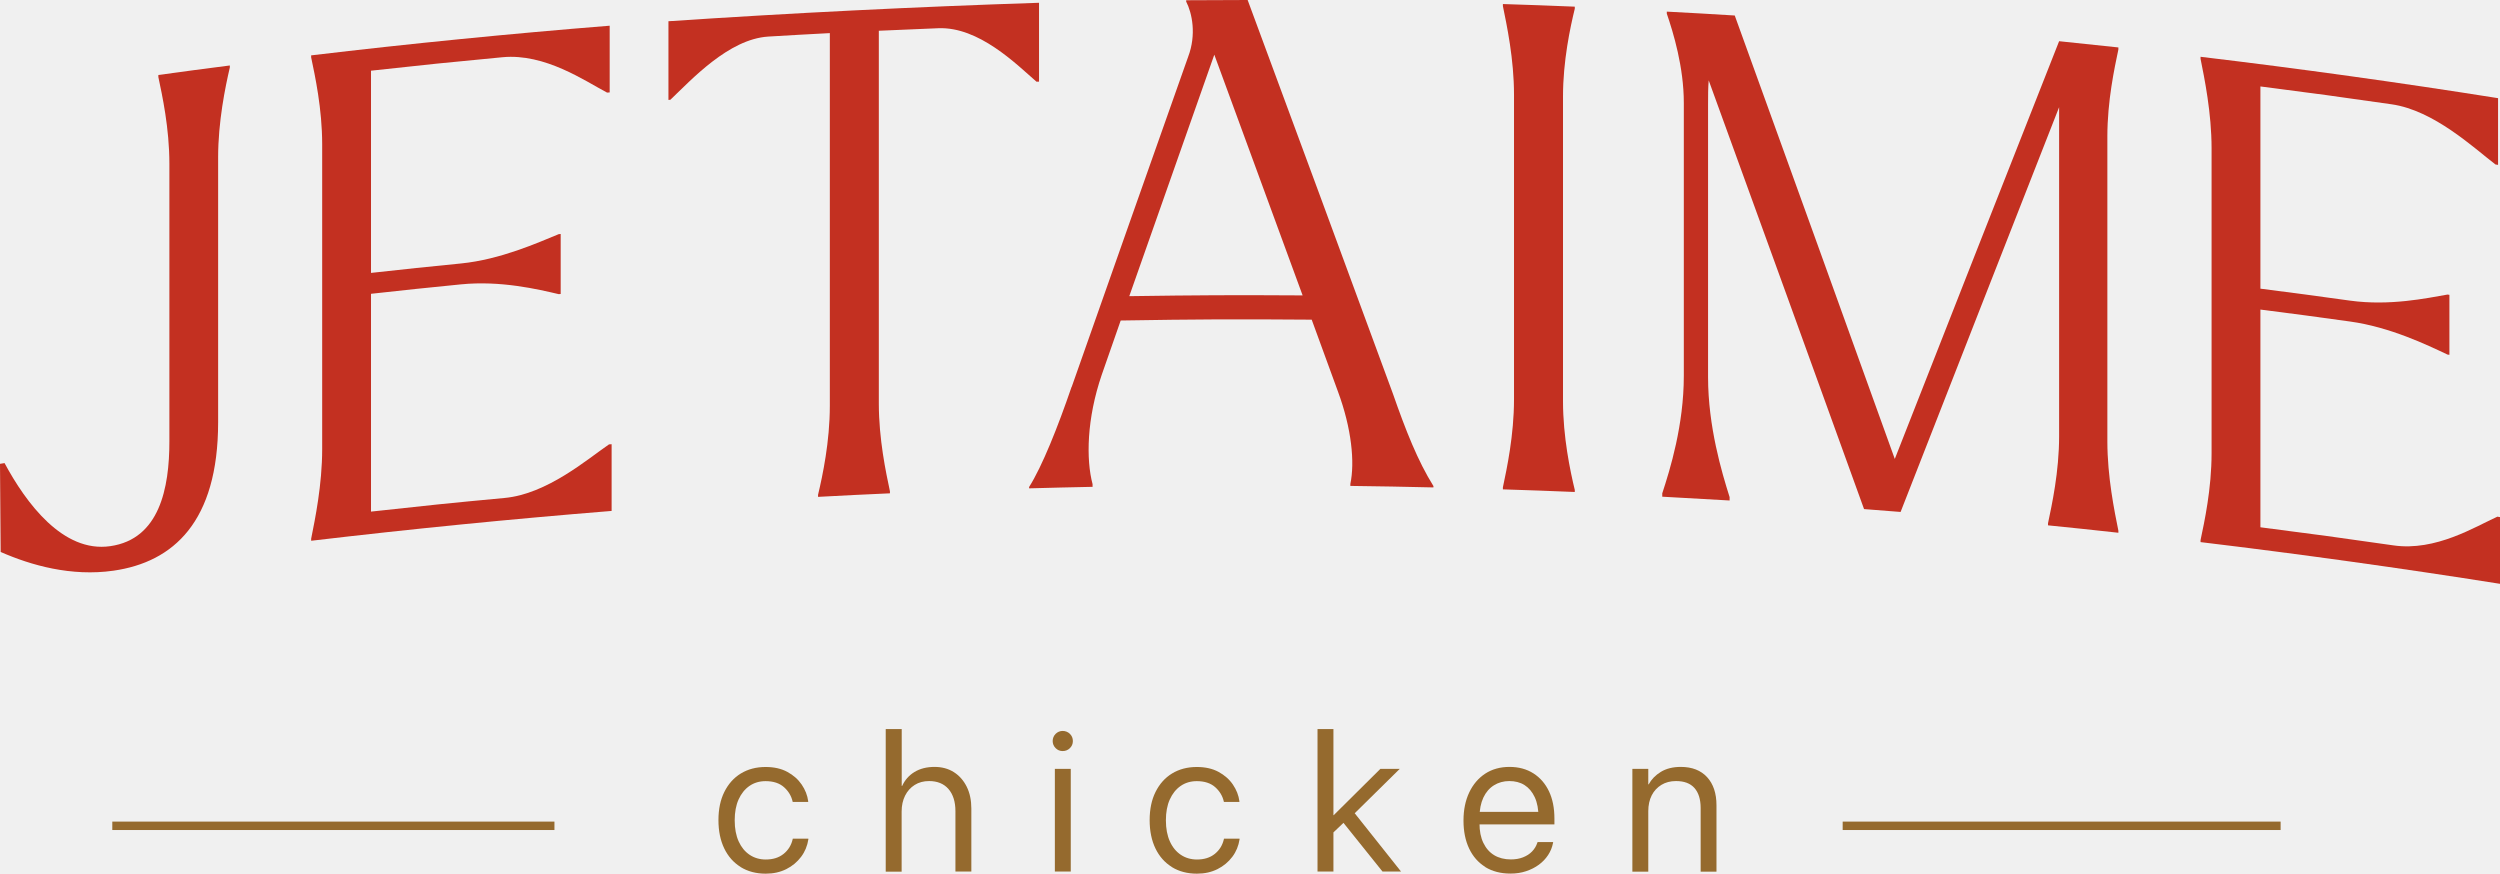
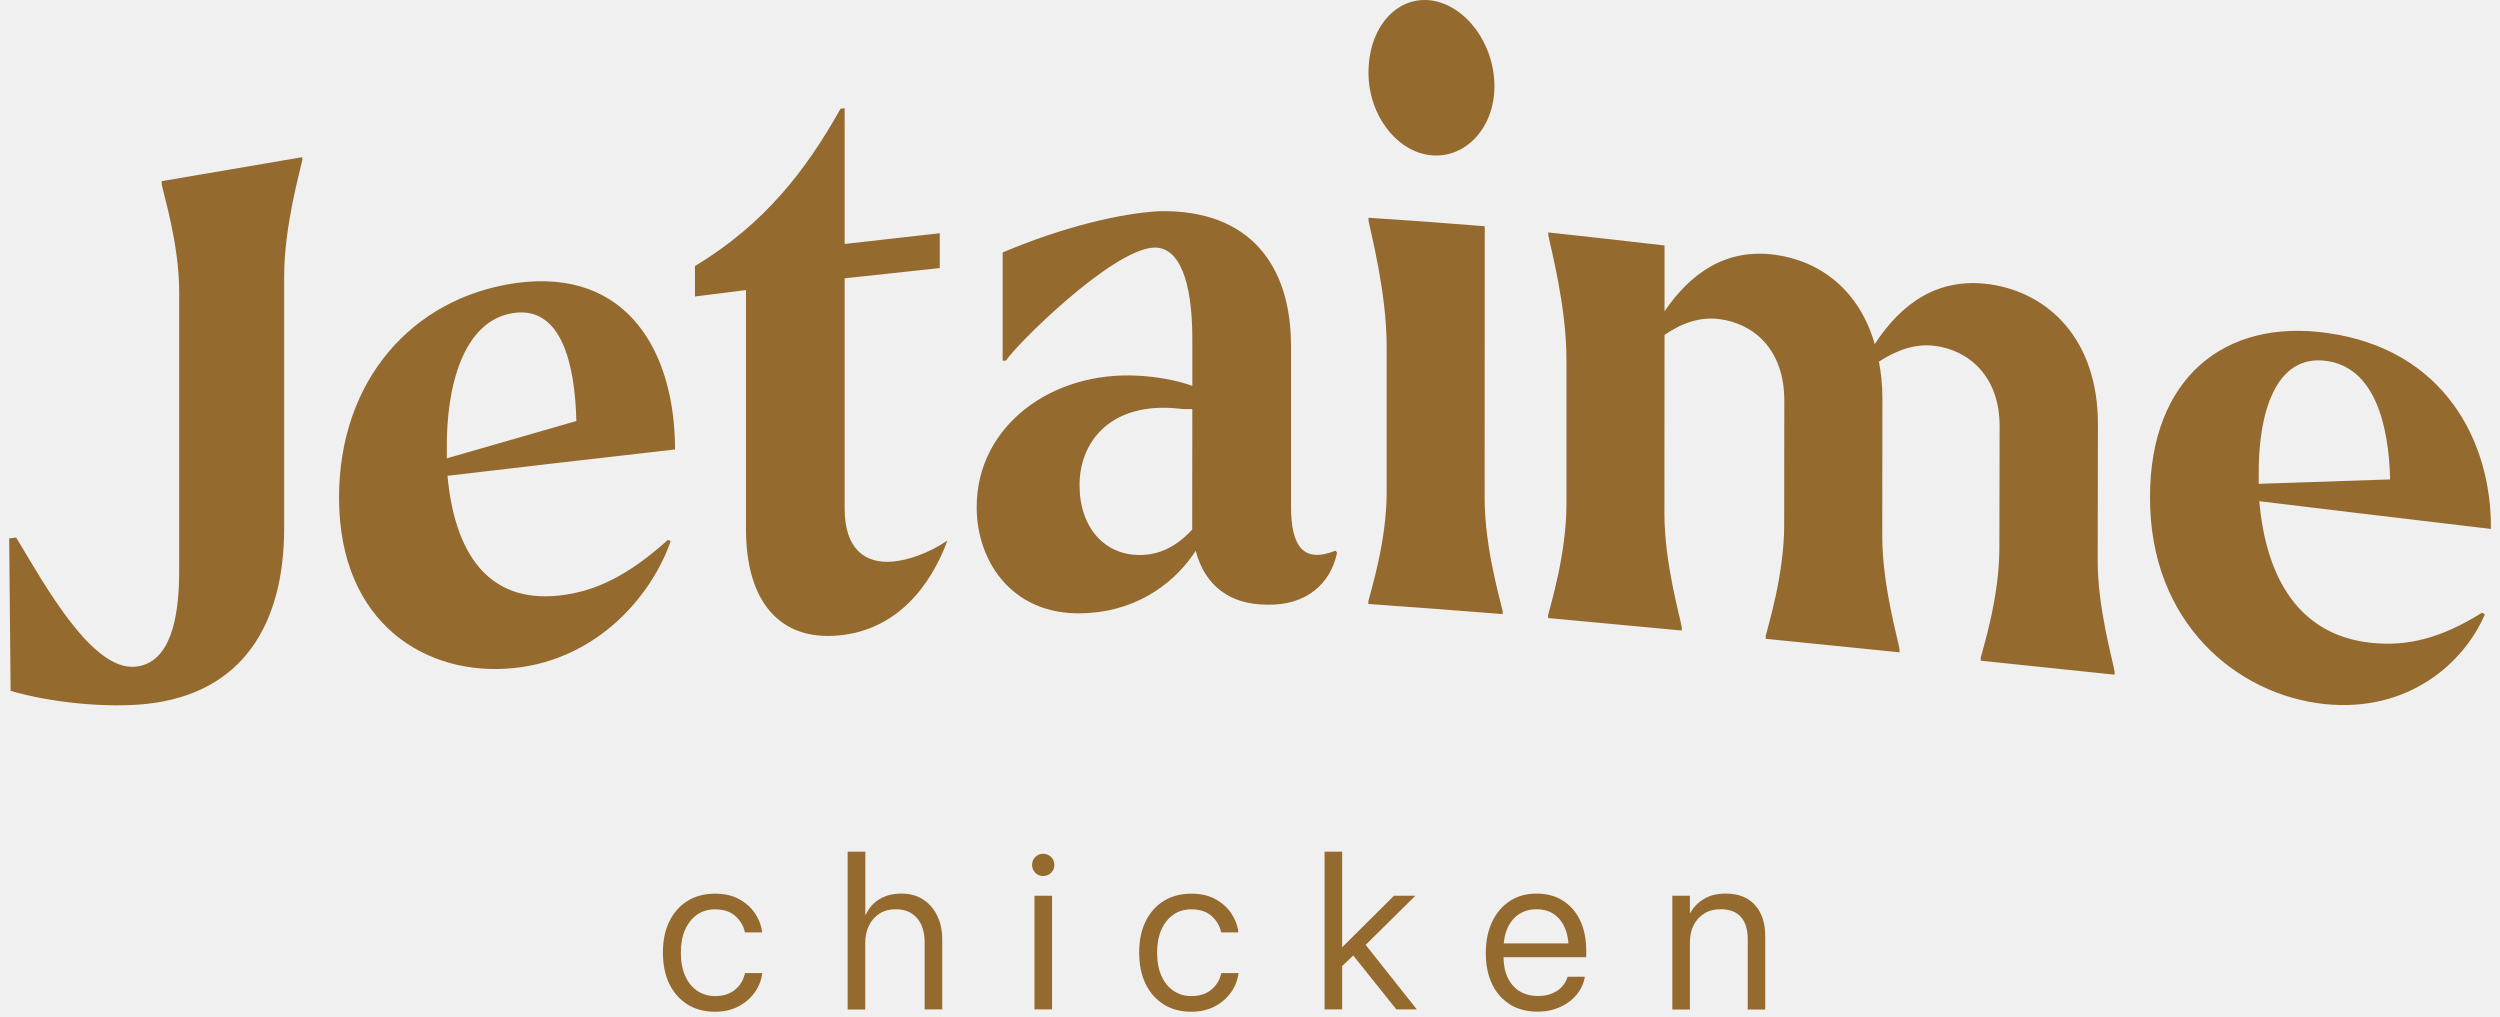
- <svg xmlns="http://www.w3.org/2000/svg" width="249" height="87" viewBox="0 0 249 87" fill="none">
-   <g clip-path="url(#clip0_301_388)">
-     <path d="M0.067 54.984C0.042 51.468 0.025 49.714 0 46.198C0.184 46.173 0.268 46.156 0.453 46.123C2.583 50.084 6.264 55.085 10.984 54.397C15.898 53.692 16.871 48.606 16.871 43.966V16.314C16.871 12.756 16.158 9.5 15.772 7.67V7.469C18.623 7.074 20.04 6.89 22.891 6.521V6.722C22.438 8.661 21.726 12.11 21.726 15.668V42.052C21.726 51.989 17.256 55.983 11.311 56.839C7.11 57.443 3.102 56.31 0.067 54.976V54.984Z" fill="#C33021" />
-     <path d="M36.952 29.271C36.952 37.949 36.952 42.279 36.952 50.956C42.269 50.369 44.935 50.092 50.259 49.597C54.485 49.202 58.443 45.778 60.657 44.26C60.757 44.26 60.816 44.251 60.917 44.243C60.917 46.903 60.917 48.229 60.917 50.889C50.922 51.695 40.944 52.685 30.991 53.86V53.658C31.376 51.728 32.089 48.296 32.089 44.729C32.089 34.617 32.089 24.496 32.089 14.384C32.089 10.826 31.376 7.553 30.991 5.715V5.514C40.885 4.339 50.796 3.357 60.724 2.56C60.724 5.22 60.724 6.546 60.724 9.206C60.623 9.206 60.565 9.214 60.464 9.223C58.25 8.056 54.292 5.304 50.066 5.698C44.818 6.193 42.193 6.462 36.952 7.041C36.952 15.097 36.952 19.125 36.952 27.182C40.533 26.787 42.327 26.594 45.908 26.242C49.865 25.847 53.571 24.169 55.651 23.321C55.726 23.321 55.768 23.313 55.844 23.305V29.28C55.768 29.28 55.726 29.288 55.651 29.297C53.571 28.81 49.865 27.929 45.908 28.323C42.327 28.675 40.533 28.869 36.952 29.263V29.271Z" fill="#C33021" />
-     <path d="M66.577 2.115C78.877 1.292 91.161 0.68 103.487 0.277C103.487 3.416 103.487 4.993 103.487 8.132C103.387 8.132 103.328 8.132 103.227 8.132C101.207 6.37 97.492 2.652 93.459 2.811C91.086 2.904 89.904 2.954 87.531 3.063C87.531 15.441 87.531 27.811 87.531 40.189C87.531 43.748 88.243 47.071 88.638 48.934V49.135C85.77 49.261 84.336 49.337 81.477 49.488V49.286C81.93 47.381 82.651 43.991 82.651 40.424C82.651 28.046 82.651 15.676 82.651 3.298C80.202 3.424 78.978 3.499 76.53 3.642C72.564 3.886 68.849 7.964 66.769 9.936C66.694 9.936 66.652 9.945 66.577 9.953C66.577 6.814 66.577 5.237 66.577 2.098V2.115Z" fill="#C33021" />
-     <path d="M106.741 38.536C110.598 27.576 114.463 16.616 118.337 5.665C119.184 3.441 118.731 1.301 118.144 0.159V0.025C120.593 0.008 121.817 0 124.265 0C129.103 13.066 133.925 26.133 138.729 39.199C140.029 42.917 141.203 45.896 142.771 48.413V48.548C139.459 48.472 137.807 48.439 134.495 48.397V48.195C134.948 46.055 134.629 42.69 133.254 38.981C132.214 36.119 131.686 34.693 130.646 31.839C123.033 31.781 119.226 31.797 111.621 31.923C110.866 34.08 110.489 35.163 109.734 37.328C108.233 41.717 108.166 45.753 108.82 48.221V48.489C106.296 48.539 105.03 48.573 102.498 48.64V48.506C103.797 46.458 105.365 42.522 106.732 38.528L106.741 38.536ZM129.741 29.422C126.814 21.425 123.879 13.436 120.945 5.446C118.119 13.461 115.293 21.475 112.476 29.498C119.385 29.397 122.84 29.38 129.741 29.422Z" fill="#C33021" />
-     <path d="M156.849 49.001C153.982 48.883 152.548 48.833 149.688 48.741V48.539C150.083 46.668 150.795 43.336 150.795 39.778C150.795 29.666 150.795 19.545 150.795 9.433C150.795 5.874 150.074 2.492 149.688 0.604V0.403C152.556 0.495 153.99 0.545 156.849 0.663V0.864C156.396 2.727 155.675 6.051 155.675 9.609C155.675 19.721 155.675 29.842 155.675 39.954C155.675 43.513 156.388 46.895 156.849 48.8V49.001Z" fill="#C33021" />
-     <path d="M170.19 7.964C170.123 8.703 170.123 9.575 170.123 10.381C170.123 19.444 170.123 28.508 170.123 37.571C170.123 42.472 171.489 47.046 172.269 49.513V49.849C169.586 49.689 168.244 49.614 165.561 49.471V49.135C166.341 46.76 167.708 42.338 167.708 37.437C167.708 28.373 167.708 19.31 167.708 10.247C167.708 6.688 166.668 3.273 166.014 1.36V1.158C168.722 1.301 170.072 1.376 172.781 1.544C178.105 16.264 183.421 30.983 188.721 45.711C194.162 31.839 199.621 17.967 205.088 4.104C207.453 4.347 208.635 4.473 210.991 4.725V4.926C210.605 6.764 209.893 10.045 209.893 13.604C209.893 23.716 209.893 33.837 209.893 43.949C209.893 47.507 210.605 50.94 210.991 52.861V53.063C208.19 52.752 206.79 52.609 203.981 52.324V52.123C204.367 50.285 205.088 46.995 205.088 43.437C205.088 32.519 205.088 21.593 205.088 10.675C199.814 24.11 194.556 37.546 189.299 50.99C187.84 50.872 187.119 50.814 185.66 50.705C180.512 36.455 175.355 22.205 170.173 7.964H170.19Z" fill="#C33021" />
-     <path d="M225.137 30.832C225.137 39.51 225.137 43.84 225.137 52.517C230.444 53.197 233.102 53.558 238.402 54.322C242.602 54.926 246.543 52.45 248.74 51.46C248.841 51.477 248.891 51.485 249 51.502V58.148C239.089 56.579 229.145 55.194 219.175 53.994V53.793C219.561 51.963 220.273 48.691 220.273 45.132V14.787C220.273 11.229 219.561 7.788 219.175 5.858V5.656C229.077 6.839 238.955 8.216 248.807 9.777V16.423C248.707 16.406 248.656 16.398 248.547 16.381C246.35 14.694 242.41 10.993 238.209 10.389C232.985 9.634 230.369 9.282 225.137 8.61C225.137 16.666 225.137 20.695 225.137 28.751C228.709 29.204 230.494 29.448 234.066 29.943C238.016 30.488 241.697 29.699 243.768 29.338C243.843 29.347 243.885 29.355 243.961 29.364V35.339C243.885 35.33 243.843 35.322 243.768 35.314C241.697 34.332 238.016 32.569 234.066 32.024C230.494 31.529 228.709 31.285 225.137 30.832Z" fill="#C33021" />
-     <path d="M227.149 81.831H183.53V82.67H227.149V81.831Z" fill="#956A2E" />
-     <path d="M55.223 81.831H11.185V82.67H55.223V81.831Z" fill="#956A2E" />
-     <path d="M73.771 86.354C73.067 85.917 72.522 85.305 72.136 84.508C71.75 83.71 71.557 82.77 71.557 81.688C71.557 80.605 71.75 79.665 72.144 78.876C72.538 78.088 73.083 77.467 73.788 77.039C74.492 76.611 75.314 76.392 76.253 76.392C77.091 76.392 77.813 76.552 78.416 76.879C79.02 77.207 79.498 77.626 79.85 78.146C80.202 78.667 80.42 79.212 80.496 79.8V79.875H78.953L78.936 79.8C78.81 79.263 78.525 78.793 78.081 78.398C77.636 78.004 77.024 77.802 76.253 77.802C75.641 77.802 75.104 77.962 74.643 78.281C74.182 78.6 73.821 79.053 73.561 79.632C73.302 80.211 73.176 80.899 73.176 81.705C73.176 82.527 73.31 83.224 73.57 83.803C73.83 84.382 74.199 84.826 74.66 85.137C75.121 85.448 75.666 85.607 76.27 85.607C76.991 85.607 77.578 85.422 78.039 85.053C78.5 84.684 78.802 84.206 78.945 83.61L78.961 83.534H80.513V83.601C80.412 84.247 80.177 84.826 79.791 85.338C79.406 85.85 78.919 86.261 78.316 86.564C77.712 86.866 77.033 87.017 76.27 87.017C75.314 87.017 74.484 86.799 73.771 86.362V86.354Z" fill="#956A2E" />
-     <path d="M88.227 72.616H89.811V78.281H89.853C90.122 77.693 90.532 77.223 91.086 76.888C91.639 76.552 92.31 76.384 93.082 76.384C93.819 76.384 94.457 76.56 95.002 76.904C95.547 77.249 95.974 77.735 96.285 78.356C96.595 78.977 96.746 79.707 96.746 80.53V86.807H95.161V80.798C95.161 79.85 94.926 79.112 94.465 78.583C94.004 78.054 93.358 77.794 92.537 77.794C91.992 77.794 91.514 77.92 91.103 78.18C90.692 78.44 90.373 78.793 90.147 79.246C89.92 79.699 89.803 80.228 89.803 80.823V86.815H88.218V72.624L88.227 72.616Z" fill="#956A2E" />
-     <path d="M105.139 74.513C104.946 74.32 104.846 74.076 104.846 73.808C104.846 73.539 104.946 73.287 105.139 73.094C105.332 72.901 105.575 72.801 105.844 72.801C106.112 72.801 106.372 72.901 106.565 73.094C106.757 73.287 106.858 73.522 106.858 73.808C106.858 74.093 106.757 74.32 106.565 74.513C106.372 74.706 106.129 74.806 105.844 74.806C105.558 74.806 105.332 74.706 105.139 74.513ZM105.064 76.577H106.648V86.807H105.064V76.577Z" fill="#956A2E" />
-     <path d="M116.719 86.354C116.014 85.917 115.469 85.305 115.084 84.508C114.698 83.71 114.505 82.77 114.505 81.688C114.505 80.605 114.698 79.665 115.092 78.876C115.486 78.088 116.031 77.467 116.736 77.039C117.44 76.611 118.262 76.392 119.201 76.392C120.039 76.392 120.76 76.552 121.364 76.879C121.968 77.207 122.446 77.626 122.798 78.146C123.15 78.667 123.368 79.212 123.444 79.8V79.875H121.901L121.884 79.8C121.758 79.263 121.473 78.793 121.029 78.398C120.584 78.004 119.972 77.802 119.201 77.802C118.589 77.802 118.052 77.962 117.591 78.281C117.13 78.6 116.769 79.053 116.509 79.632C116.249 80.211 116.123 80.899 116.123 81.705C116.123 82.527 116.258 83.224 116.518 83.803C116.777 84.382 117.146 84.826 117.608 85.137C118.069 85.448 118.614 85.607 119.217 85.607C119.939 85.607 120.526 85.422 120.987 85.053C121.448 84.684 121.75 84.206 121.892 83.61L121.909 83.534H123.46V83.601C123.36 84.247 123.125 84.826 122.739 85.338C122.353 85.85 121.867 86.261 121.263 86.564C120.66 86.866 119.981 87.017 119.217 87.017C118.262 87.017 117.431 86.799 116.719 86.362V86.354Z" fill="#956A2E" />
-     <path d="M131.225 72.616H132.81V86.807H131.225V72.616ZM132.441 81.193H132.835L137.488 76.577H139.417L134.554 81.369H134.428L132.441 83.257V81.193ZM133.715 81.839L134.763 80.79L139.543 86.807H137.698L133.715 81.839Z" fill="#956A2E" />
-     <path d="M147.945 86.354C147.24 85.917 146.704 85.313 146.326 84.516C145.949 83.719 145.764 82.796 145.764 81.73C145.764 80.656 145.957 79.724 146.335 78.927C146.712 78.13 147.249 77.5 147.928 77.055C148.607 76.611 149.42 76.384 150.343 76.384C151.265 76.384 152.062 76.602 152.732 77.03C153.403 77.458 153.923 78.062 154.284 78.826C154.644 79.59 154.82 80.496 154.82 81.52V82.107H146.544V80.865H154.04L153.235 82.007V81.411C153.235 80.605 153.11 79.934 152.858 79.397C152.607 78.86 152.263 78.457 151.835 78.188C151.407 77.92 150.896 77.794 150.326 77.794C149.756 77.794 149.244 77.937 148.8 78.214C148.355 78.49 147.995 78.902 147.743 79.439C147.492 79.976 147.358 80.639 147.358 81.419V82.015C147.358 82.77 147.483 83.417 147.743 83.954C148.003 84.491 148.364 84.902 148.825 85.179C149.286 85.456 149.848 85.599 150.477 85.599C150.93 85.599 151.332 85.531 151.693 85.389C152.053 85.246 152.347 85.061 152.59 84.81C152.833 84.558 153.001 84.281 153.11 83.962L153.143 83.87H154.694L154.678 83.971C154.594 84.398 154.434 84.793 154.191 85.162C153.948 85.531 153.646 85.85 153.269 86.127C152.892 86.404 152.472 86.614 151.994 86.773C151.516 86.933 151.005 87.008 150.443 87.008C149.471 87.008 148.64 86.79 147.936 86.362L147.945 86.354Z" fill="#956A2E" />
-     <path d="M162.584 76.577H164.169V78.121H164.211C164.479 77.626 164.882 77.207 165.419 76.879C165.955 76.552 166.618 76.384 167.406 76.384C168.529 76.384 169.41 76.728 170.03 77.408C170.651 78.088 170.961 79.019 170.961 80.203V86.815H169.385V80.479C169.385 79.607 169.175 78.944 168.764 78.482C168.353 78.02 167.741 77.794 166.928 77.794C166.374 77.794 165.888 77.92 165.477 78.172C165.066 78.423 164.739 78.767 164.513 79.212C164.287 79.657 164.169 80.186 164.169 80.79V86.815H162.584V76.585V76.577Z" fill="#956A2E" />
+ <svg xmlns="http://www.w3.org/2000/svg" width="187" height="76" viewBox="0 0 187 76" fill="none">
+   <g clip-path="url(#clip0_352_915)">
+     <path d="M51.422 75.127C50.837 74.765 50.385 74.255 50.066 73.593C49.745 72.93 49.586 72.148 49.586 71.248C49.586 70.348 49.745 69.567 50.072 68.911C50.399 68.255 50.851 67.739 51.436 67.383C52.02 67.027 52.702 66.846 53.48 66.846C54.176 66.846 54.774 66.978 55.275 67.25C55.776 67.522 56.172 67.871 56.464 68.304C56.756 68.736 56.937 69.19 57 69.678V69.741H55.72L55.706 69.678C55.602 69.232 55.365 68.841 54.997 68.513C54.628 68.185 54.12 68.018 53.48 68.018C52.973 68.018 52.528 68.15 52.145 68.415C51.763 68.681 51.464 69.057 51.248 69.539C51.032 70.02 50.928 70.592 50.928 71.262C50.928 71.946 51.039 72.525 51.255 73.006C51.47 73.488 51.776 73.858 52.159 74.116C52.541 74.374 52.994 74.507 53.494 74.507C54.093 74.507 54.579 74.353 54.962 74.046C55.344 73.739 55.595 73.341 55.713 72.846L55.727 72.783H57.014V72.839C56.93 73.376 56.735 73.858 56.416 74.283C56.096 74.709 55.692 75.051 55.191 75.302C54.691 75.553 54.127 75.679 53.494 75.679C52.702 75.679 52.013 75.497 51.422 75.135V75.127Z" fill="#956A2E" />
+     <path d="M63.412 63.706H64.727V68.415H64.762C64.984 67.927 65.325 67.536 65.784 67.257C66.243 66.978 66.799 66.839 67.439 66.839C68.051 66.839 68.58 66.985 69.032 67.271C69.484 67.557 69.839 67.962 70.096 68.478C70.354 68.995 70.479 69.602 70.479 70.285V75.504H69.164V70.509C69.164 69.72 68.969 69.106 68.587 68.667C68.204 68.227 67.669 68.011 66.987 68.011C66.535 68.011 66.139 68.115 65.798 68.332C65.457 68.548 65.193 68.841 65.005 69.218C64.817 69.595 64.72 70.034 64.72 70.529V75.511H63.405V63.713L63.412 63.706Z" fill="#956A2E" />
+     <path d="M77.441 65.283C77.281 65.122 77.197 64.92 77.197 64.697C77.197 64.473 77.281 64.264 77.441 64.104C77.601 63.943 77.802 63.859 78.025 63.859C78.248 63.859 78.463 63.943 78.623 64.104C78.783 64.264 78.867 64.459 78.867 64.697C78.867 64.934 78.783 65.122 78.623 65.283C78.463 65.443 78.261 65.527 78.025 65.527C77.788 65.527 77.601 65.443 77.441 65.283ZM77.378 66.999H78.693V75.504H77.378V66.999Z" fill="#956A2E" />
+     <path d="M87.046 75.127C86.462 74.765 86.01 74.255 85.69 73.593C85.37 72.93 85.21 72.148 85.21 71.248C85.21 70.348 85.37 69.567 85.697 68.911C86.023 68.255 86.475 67.739 87.06 67.383C87.644 67.027 88.326 66.846 89.105 66.846C89.8 66.846 90.398 66.978 90.899 67.25C91.4 67.522 91.796 67.871 92.088 68.304C92.38 68.736 92.561 69.19 92.624 69.678V69.741H91.344L91.33 69.678C91.226 69.232 90.989 68.841 90.621 68.513C90.252 68.185 89.745 68.018 89.105 68.018C88.597 68.018 88.152 68.15 87.769 68.415C87.387 68.681 87.088 69.057 86.872 69.539C86.656 70.02 86.552 70.592 86.552 71.262C86.552 71.946 86.663 72.525 86.879 73.006C87.095 73.488 87.401 73.858 87.783 74.116C88.166 74.374 88.618 74.507 89.118 74.507C89.717 74.507 90.204 74.353 90.586 74.046C90.969 73.739 91.219 73.341 91.337 72.846L91.351 72.783H92.638V72.839C92.554 73.376 92.36 73.858 92.04 74.283C91.72 74.709 91.316 75.051 90.816 75.302C90.315 75.553 89.751 75.679 89.118 75.679C88.326 75.679 87.637 75.497 87.046 75.135V75.127Z" fill="#956A2E" />
+     <path d="M99.078 63.706H100.393V75.504H99.078V63.706ZM100.087 70.837H100.414L104.274 66.999H105.873L101.839 70.983H101.735L100.087 72.553V70.837ZM101.144 71.374L102.013 70.502L105.978 75.504H104.447L101.144 71.374Z" fill="#956A2E" />
+     <path d="M112.947 75.127C112.362 74.765 111.917 74.262 111.604 73.6C111.291 72.937 111.138 72.169 111.138 71.283C111.138 70.39 111.298 69.615 111.611 68.953C111.924 68.29 112.369 67.767 112.933 67.397C113.496 67.027 114.171 66.839 114.936 66.839C115.701 66.839 116.362 67.02 116.918 67.376C117.474 67.732 117.906 68.234 118.205 68.869C118.504 69.504 118.65 70.257 118.65 71.109V71.597H111.785V70.564H118.003L117.335 71.513V71.018C117.335 70.348 117.231 69.79 117.022 69.343C116.814 68.897 116.529 68.562 116.174 68.339C115.819 68.115 115.395 68.011 114.922 68.011C114.449 68.011 114.025 68.129 113.656 68.36C113.287 68.59 112.988 68.932 112.78 69.378C112.571 69.825 112.46 70.376 112.46 71.025V71.52C112.46 72.148 112.564 72.686 112.78 73.132C112.995 73.579 113.294 73.921 113.677 74.151C114.059 74.381 114.525 74.5 115.047 74.5C115.423 74.5 115.757 74.444 116.056 74.325C116.355 74.207 116.598 74.053 116.8 73.844C117.001 73.634 117.141 73.404 117.231 73.139L117.259 73.062H118.546L118.532 73.146C118.462 73.502 118.33 73.83 118.128 74.137C117.926 74.444 117.676 74.709 117.363 74.939C117.05 75.169 116.702 75.344 116.306 75.476C115.91 75.609 115.485 75.672 115.019 75.672C114.212 75.672 113.524 75.49 112.94 75.135L112.947 75.127Z" fill="#956A2E" />
+     <path d="M125.09 66.999H126.405V68.283H126.44C126.662 67.871 126.996 67.522 127.441 67.25C127.886 66.978 128.436 66.839 129.089 66.839C130.021 66.839 130.752 67.125 131.266 67.69C131.781 68.255 132.038 69.029 132.038 70.013V75.511H130.731V70.243C130.731 69.518 130.557 68.967 130.216 68.583C129.875 68.199 129.368 68.011 128.693 68.011C128.234 68.011 127.831 68.115 127.49 68.325C127.149 68.534 126.878 68.82 126.69 69.19C126.502 69.56 126.405 69.999 126.405 70.502V75.511H125.09V67.006V66.999Z" fill="#956A2E" />
+     <path d="M10.945 52.653C8.008 52.967 3.825 52.566 0.793 51.677C0.758 47.878 0.723 44.075 0.688 40.27C0.862 40.252 1.037 40.232 1.211 40.209C3.407 43.86 6.91 50.222 10.161 49.865C12.671 49.594 13.403 46.422 13.403 42.745C13.403 35.808 13.403 28.845 13.403 21.855C13.403 18.195 12.2 14.457 12.096 13.768C12.096 13.693 12.096 13.62 12.096 13.55C15.599 12.952 19.105 12.354 22.614 11.755C22.614 11.825 22.614 11.897 22.614 11.973C22.457 12.731 21.255 16.94 21.255 20.662C21.255 26.983 21.255 33.266 21.255 39.511C21.255 46.675 18.161 51.886 10.945 52.653ZM38.449 49.969C31.957 50.649 25.36 46.701 25.36 37.228C25.36 28.426 30.858 22.282 38.554 21.176C47.033 19.991 50.493 26.465 50.493 33.62C44.817 34.265 39.143 34.922 33.473 35.59C33.996 41.298 36.453 45.115 41.795 44.549C44.514 44.261 46.972 43.067 49.961 40.383C50.031 40.412 50.101 40.441 50.17 40.47C48.758 44.531 44.724 49.324 38.449 49.969ZM33.421 33.62C33.421 33.838 33.421 34.056 33.421 34.283C36.645 33.353 39.875 32.423 43.111 31.494C43.007 27.11 41.952 22.927 38.449 23.407C34.623 23.938 33.368 28.975 33.421 33.62ZM62.754 47.529C58.353 47.956 55.791 45.028 55.8 39.555C55.8 33.681 55.8 27.729 55.8 21.699C54.528 21.855 53.255 22.015 51.983 22.178C51.983 21.423 51.983 20.664 51.983 19.903C57.212 16.74 60.297 12.722 62.868 8.138C62.972 8.127 63.077 8.112 63.181 8.095C63.181 11.511 63.181 14.895 63.181 18.248C65.552 17.974 67.922 17.707 70.293 17.446C70.293 18.317 70.293 19.186 70.293 20.052C67.922 20.301 65.552 20.557 63.181 20.818C63.181 26.651 63.181 32.397 63.181 38.056C63.181 41.002 64.645 42.196 66.789 42.004C67.887 41.899 69.351 41.446 70.868 40.435C69.613 43.834 67.094 47.119 62.754 47.529ZM81.474 45.847C75.931 46.283 73.055 42.178 73.055 37.934C73.055 31.825 78.711 27.729 85.16 28.104C86.467 28.174 87.984 28.426 89.186 28.862C89.186 27.694 89.186 26.518 89.186 25.333C89.186 20.966 88.193 18.457 86.31 18.518C83.156 18.666 75.94 25.855 75.26 26.962C75.173 26.968 75.086 26.977 74.999 26.988C74.999 24.31 74.999 21.608 74.999 18.884C79.495 16.975 83.888 15.938 86.72 15.799C93.578 15.659 96.567 19.964 96.567 25.855C96.567 29.94 96.567 33.943 96.567 37.864C96.559 40.871 97.5 42.161 99.905 41.185C99.94 41.237 99.975 41.292 100.01 41.35C99.539 43.651 97.709 45.307 94.772 45.228C92.001 45.228 90.119 43.808 89.439 41.202C88.079 43.302 85.465 45.577 81.474 45.847ZM80.75 36.296C80.75 39.494 82.685 41.655 85.517 41.507C86.877 41.446 88.132 40.766 89.177 39.607C89.177 39.398 89.177 39.18 89.177 38.962C89.177 36.22 89.18 33.431 89.186 30.596C88.872 30.605 88.506 30.614 88.14 30.561C83.208 30.047 80.75 32.914 80.75 36.296ZM107.077 11.616C104.568 11.406 102.363 8.688 102.363 5.446C102.354 2.073 104.454 -0.315 107.069 0.034C109.631 0.4 111.783 3.25 111.783 6.465C111.783 9.594 109.587 11.851 107.077 11.616ZM112.402 45.716C112.402 45.786 112.402 45.859 112.402 45.934C109.056 45.667 105.706 45.414 102.354 45.176C102.354 45.1 102.354 45.028 102.354 44.958C102.511 44.287 103.722 40.505 103.722 36.845C103.722 33.254 103.722 29.606 103.722 25.899C103.722 21.864 102.52 17.367 102.363 16.479C102.363 16.415 102.363 16.351 102.363 16.287C105.262 16.473 108.161 16.685 111.06 16.923C111.06 23.889 111.057 30.678 111.051 37.289C111.051 40.984 112.254 45.002 112.402 45.716ZM125.797 46.936C125.797 47.006 125.797 47.082 125.797 47.163C122.462 46.849 119.13 46.538 115.801 46.23C115.801 46.155 115.801 46.08 115.801 46.004C115.958 45.316 117.16 41.481 117.169 37.769C117.169 34.166 117.169 30.527 117.169 26.849C117.169 22.884 115.967 18.431 115.81 17.568C115.81 17.504 115.81 17.443 115.81 17.385C118.709 17.698 121.608 18.024 124.507 18.361C124.507 20.011 124.507 21.652 124.507 23.285C126.442 20.444 129.065 18.579 132.725 19.049C136.141 19.503 139.078 21.699 140.228 25.742C142.215 22.692 144.952 20.723 148.83 21.263C153.239 21.899 156.926 25.376 156.926 31.747C156.92 35.128 156.914 38.504 156.908 41.873C156.891 45.507 158.076 49.533 158.172 50.239C158.172 50.315 158.172 50.39 158.172 50.466C154.831 50.117 151.494 49.769 148.159 49.42C148.159 49.339 148.159 49.263 148.159 49.194C148.324 48.505 149.544 44.714 149.553 41.045C149.559 37.995 149.565 34.939 149.571 31.877C149.571 28.087 147.209 26.195 144.743 25.873C143.322 25.69 141.963 26.134 140.542 27.049C140.699 27.86 140.804 28.784 140.804 29.742C140.804 33.205 140.801 36.653 140.795 40.087C140.786 43.782 141.98 47.843 142.085 48.566C142.079 48.636 142.076 48.711 142.076 48.793C138.747 48.45 135.412 48.113 132.071 47.782C132.077 47.7 132.08 47.622 132.08 47.547C132.237 46.858 133.448 43.023 133.457 39.311C133.457 36.214 133.46 33.1 133.466 29.969C133.466 26.012 131.052 24.156 128.542 23.86C127.182 23.703 125.814 24.139 124.507 25.054C124.507 29.562 124.504 34.018 124.498 38.422C124.498 42.143 125.692 46.213 125.797 46.936ZM173.867 52.662C167.366 51.974 160.778 46.631 160.821 37.15C160.83 28.339 166.346 23.79 174.12 24.914C182.756 26.126 186.373 32.932 186.321 39.564C180.517 38.878 174.742 38.187 168.996 37.49C169.492 43.198 171.933 47.486 177.318 48.078C180.063 48.374 182.573 47.756 185.658 45.83C185.728 45.87 185.798 45.911 185.867 45.952C184.342 49.533 180.194 53.324 173.867 52.662ZM168.952 35.546C168.952 35.764 168.952 35.982 168.952 36.191C172.217 36.081 175.494 35.97 178.782 35.86C178.678 31.703 177.597 27.494 174.024 26.997C170.163 26.465 168.908 31.006 168.952 35.546Z" fill="#956A2E" />
  </g>
  <defs>
-     <clipPath id="clip0_301_388">
-       <rect width="249" height="87" fill="white" />
+     <clipPath id="clip0_352_915">
+       <rect width="186.647" height="76" fill="white" transform="translate(0.176514)" />
    </clipPath>
  </defs>
</svg>
